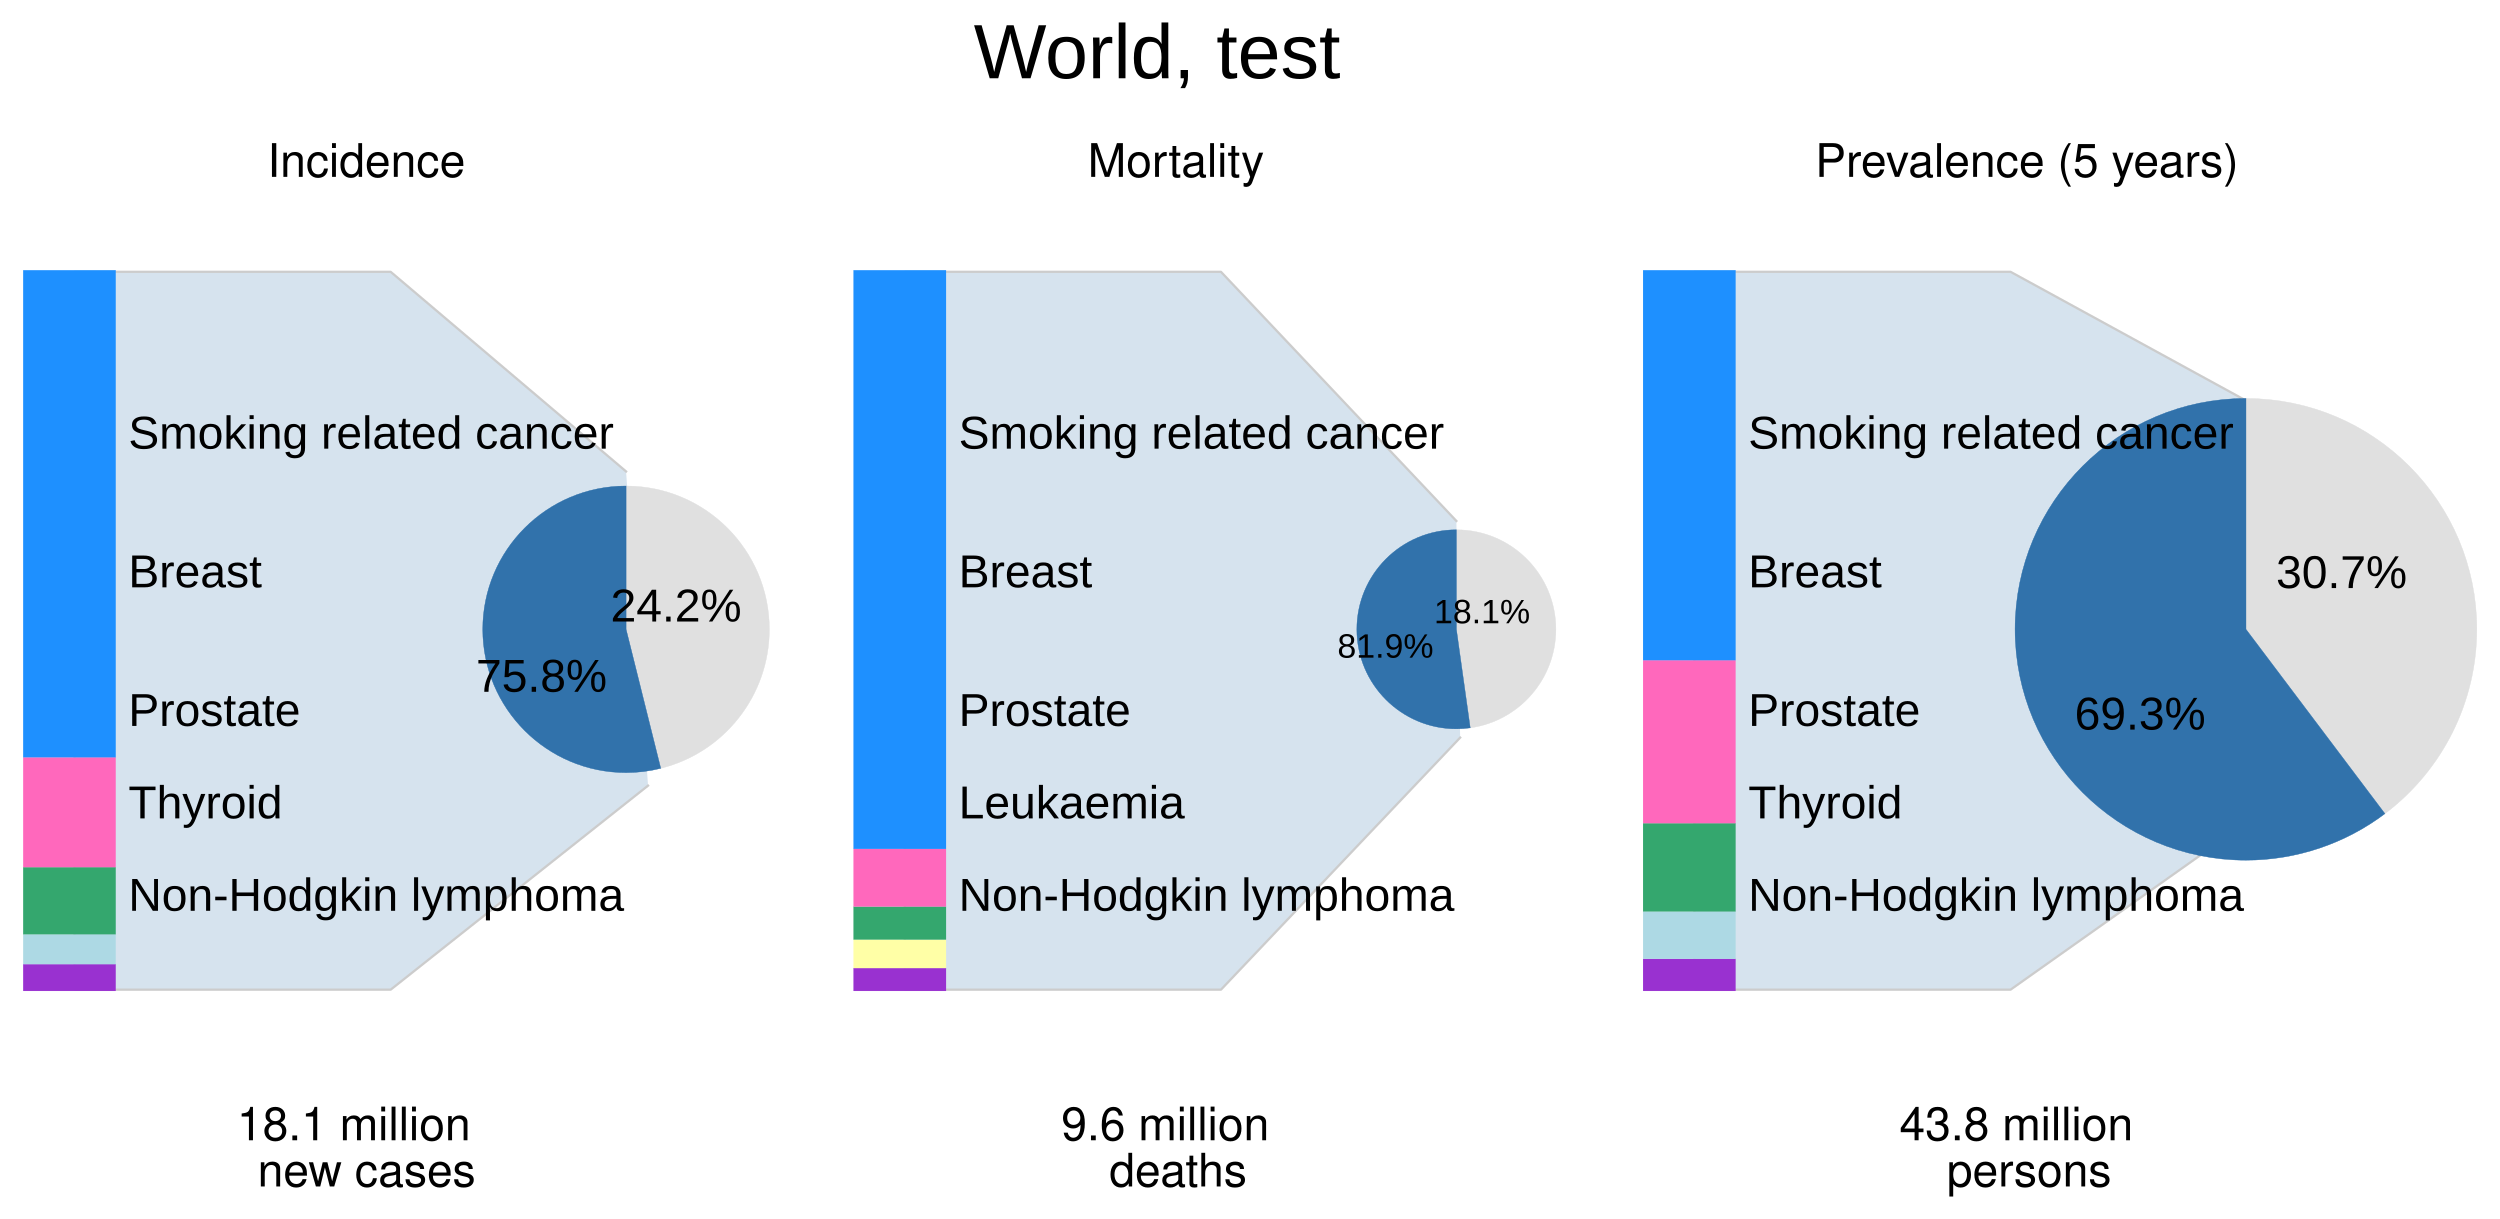
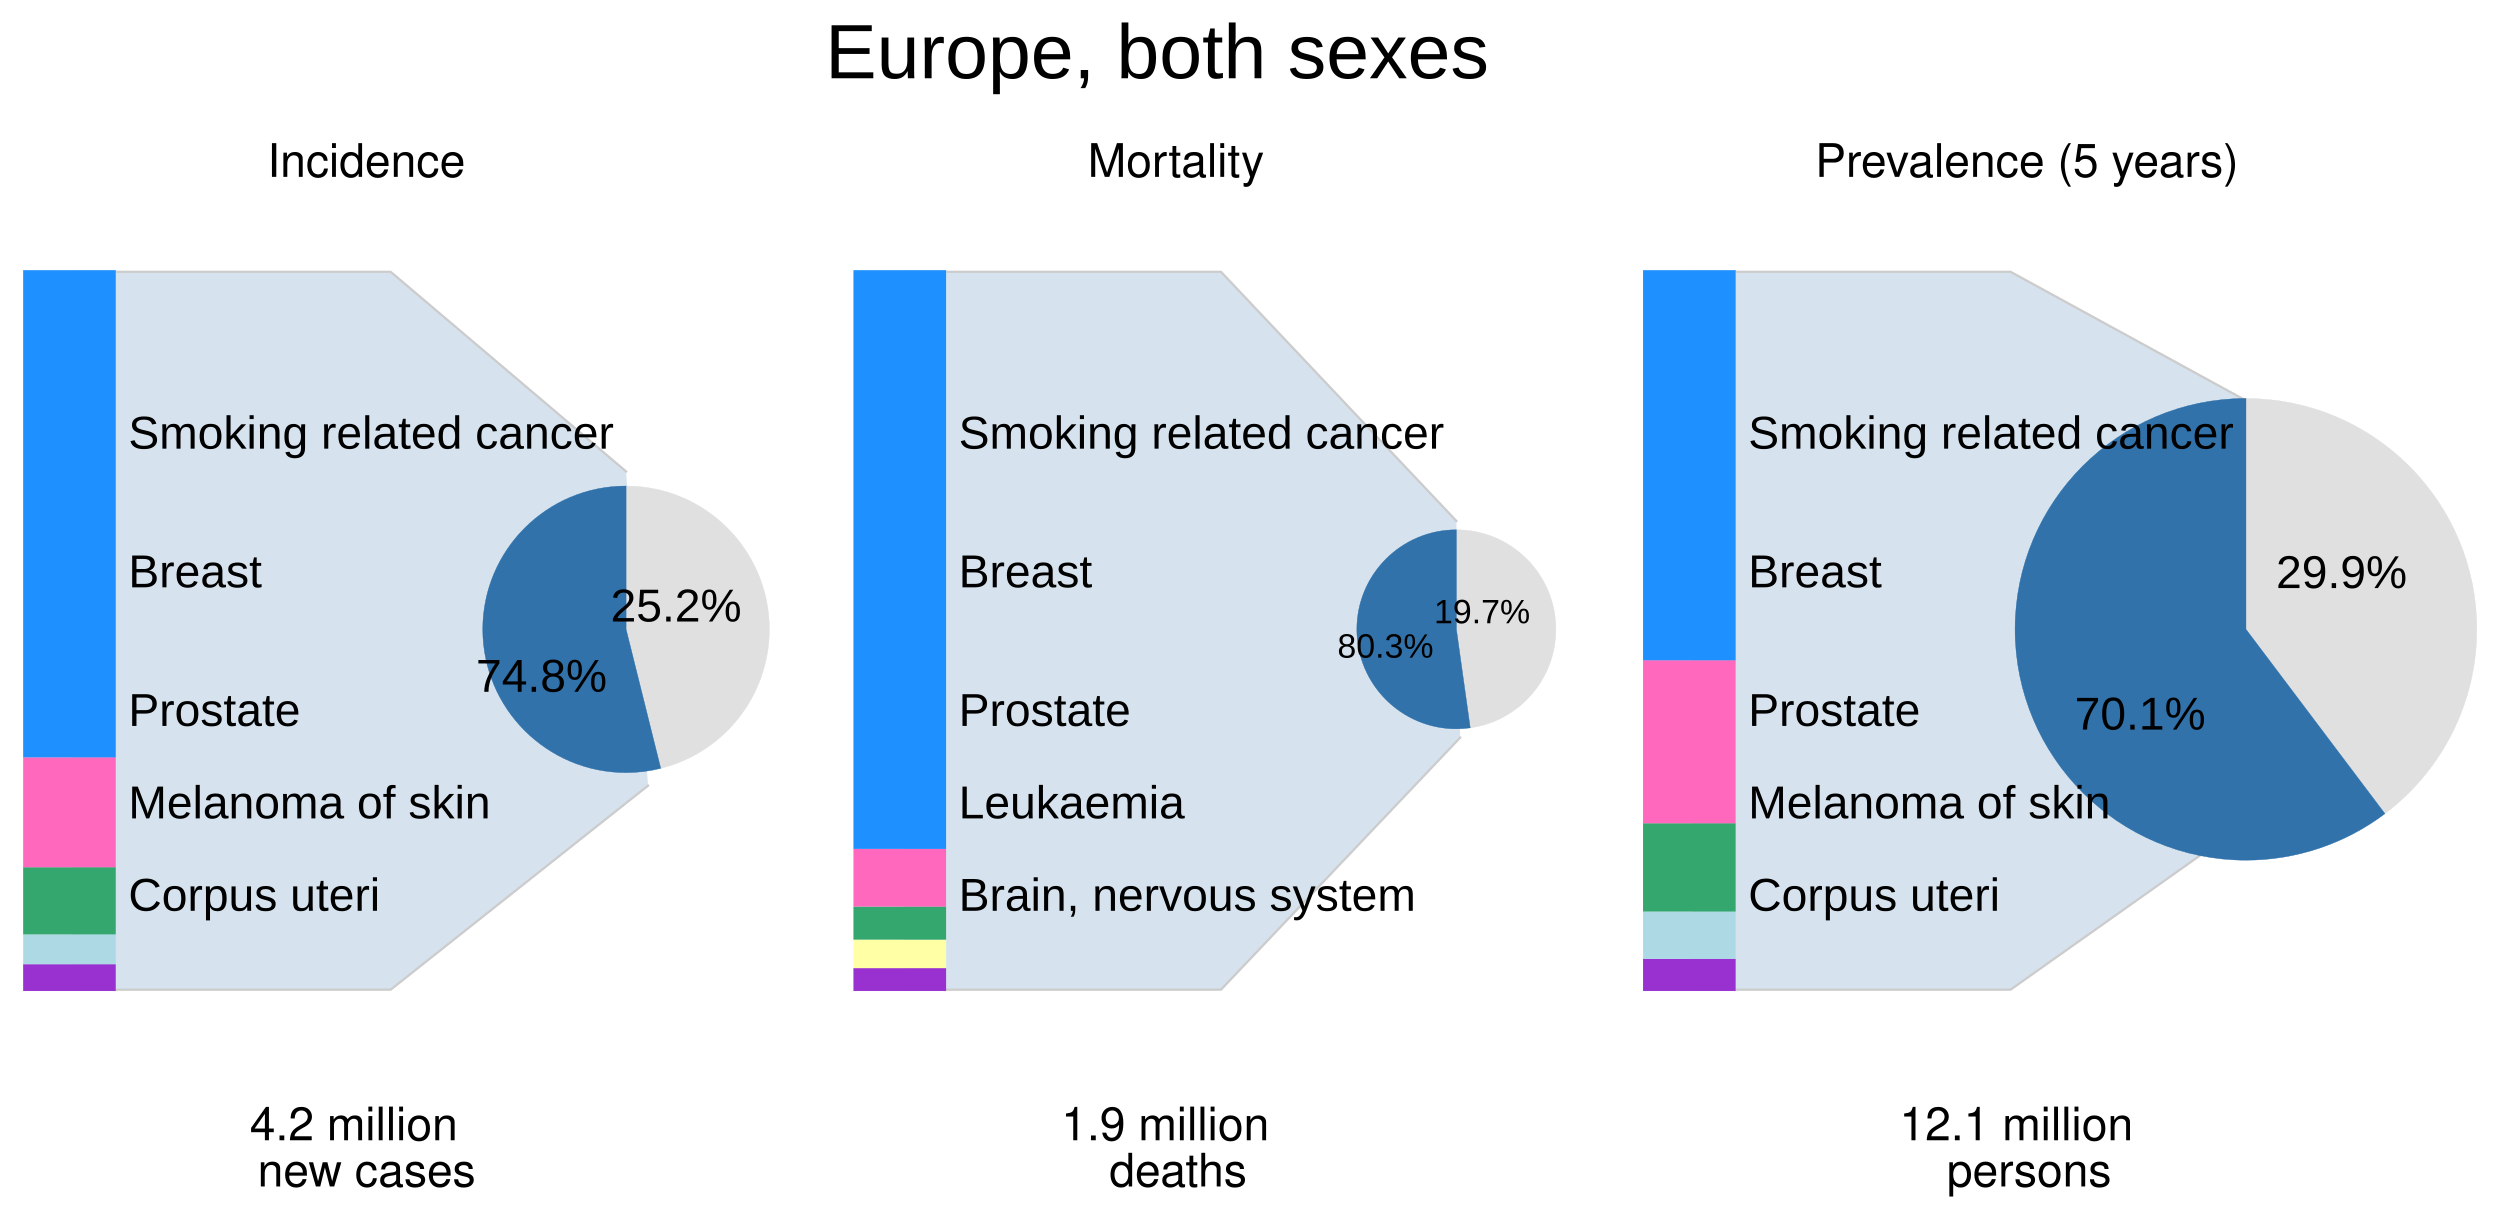
<svg xmlns="http://www.w3.org/2000/svg" version="1.1" id="svg2" xml:space="preserve" width="1082.015" height="527.501" viewBox="0 0 1082.015 527.501">
  <defs id="defs6" />
  <g id="g10" transform="matrix(1.333333,0,0,-1.333333,-127.1069,467.4236)">
    <text xml:space="preserve" style="color:#000000;font-style:normal;font-variant:normal;font-weight:normal;font-stretch:normal;font-size:15px;line-height:100%;font-family:Helvetica;-inkscape-font-specification:Helvetica;font-variant-ligatures:normal;font-variant-position:normal;font-variant-caps:normal;font-variant-numeric:normal;font-variant-alternates:normal;font-feature-settings:normal;text-indent:0;text-align:center;text-decoration:none;text-decoration-line:none;text-decoration-style:solid;text-decoration-color:#000000;letter-spacing:normal;word-spacing:normal;text-transform:none;writing-mode:lr-tb;direction:ltr;text-orientation:mixed;dominant-baseline:auto;baseline-shift:baseline;text-anchor:middle;white-space:normal;shape-padding:0;clip-rule:nonzero;display:inline;overflow:visible;visibility:visible;opacity:1;isolation:auto;mix-blend-mode:normal;color-interpolation:sRGB;color-interpolation-filters:linearRGB;solid-color:#000000;solid-opacity:1;vector-effect:none;fill:#000000;fill-opacity:1;fill-rule:nonzero;stroke:none;stroke-width:0.397;stroke-linecap:butt;stroke-linejoin:miter;stroke-miterlimit:10;stroke-dasharray:none;stroke-dashoffset:0;stroke-opacity:1;color-rendering:auto;image-rendering:auto;shape-rendering:auto;text-rendering:auto;enable-background:accumulate" x="224.763" y="19.577" id="text1471" transform="scale(1,-1)">
-       <tspan id="tspan1469" x="224.763" y="19.577" style="font-size:15px;stroke-width:0.397">18.1 million</tspan>
+       <tspan id="tspan1469" x="224.763" y="19.577" style="font-size:15px;stroke-width:0.397">4.2 million</tspan>
      <tspan x="224.763" y="34.577" style="font-size:15px;stroke-width:0.397" id="tspan1477">new cases</tspan>
    </text>
    <text xml:space="preserve" style="color:#000000;font-style:normal;font-variant:normal;font-weight:normal;font-stretch:normal;font-size:15px;line-height:100%;font-family:Helvetica;-inkscape-font-specification:Helvetica;font-variant-ligatures:normal;font-variant-position:normal;font-variant-caps:normal;font-variant-numeric:normal;font-variant-alternates:normal;font-feature-settings:normal;text-indent:0;text-align:center;text-decoration:none;text-decoration-line:none;text-decoration-style:solid;text-decoration-color:#000000;letter-spacing:normal;word-spacing:normal;text-transform:none;writing-mode:lr-tb;direction:ltr;text-orientation:mixed;dominant-baseline:auto;baseline-shift:baseline;text-anchor:middle;white-space:normal;shape-padding:0;clip-rule:nonzero;display:inline;overflow:visible;visibility:visible;opacity:1;isolation:auto;mix-blend-mode:normal;color-interpolation:sRGB;color-interpolation-filters:linearRGB;solid-color:#000000;solid-opacity:1;vector-effect:none;fill:#000000;fill-opacity:1;fill-rule:nonzero;stroke:none;stroke-width:0.397;stroke-linecap:butt;stroke-linejoin:miter;stroke-miterlimit:10;stroke-dasharray:none;stroke-dashoffset:0;stroke-opacity:1;color-rendering:auto;image-rendering:auto;shape-rendering:auto;text-rendering:auto;enable-background:accumulate" x="224.675" y="-293.159" id="text1471-0" transform="scale(1,-1)">
      <tspan x="224.675" y="-293.159" style="font-size:15px;stroke-width:0.397" id="tspan1477-7">Incidence</tspan>
    </text>
    <text transform="scale(1,-1)" id="text2142" y="-293.159" x="487.472" style="color:#000000;font-style:normal;font-variant:normal;font-weight:normal;font-stretch:normal;font-size:15px;line-height:100%;font-family:Helvetica;-inkscape-font-specification:Helvetica;font-variant-ligatures:normal;font-variant-position:normal;font-variant-caps:normal;font-variant-numeric:normal;font-variant-alternates:normal;font-feature-settings:normal;text-indent:0;text-align:center;text-decoration:none;text-decoration-line:none;text-decoration-style:solid;text-decoration-color:#000000;letter-spacing:normal;word-spacing:normal;text-transform:none;writing-mode:lr-tb;direction:ltr;text-orientation:mixed;dominant-baseline:auto;baseline-shift:baseline;text-anchor:middle;white-space:normal;shape-padding:0;clip-rule:nonzero;display:inline;overflow:visible;visibility:visible;opacity:1;isolation:auto;mix-blend-mode:normal;color-interpolation:sRGB;color-interpolation-filters:linearRGB;solid-color:#000000;solid-opacity:1;vector-effect:none;fill:#000000;fill-opacity:1;fill-rule:nonzero;stroke:none;stroke-width:0.397;stroke-linecap:butt;stroke-linejoin:miter;stroke-miterlimit:10;stroke-dasharray:none;stroke-dashoffset:0;stroke-opacity:1;color-rendering:auto;image-rendering:auto;shape-rendering:auto;text-rendering:auto;enable-background:accumulate" xml:space="preserve">
      <tspan id="tspan2140" style="font-size:15px;stroke-width:0.397" y="-293.159" x="487.472">Mortality</tspan>
    </text>
    <text transform="scale(1,-1)" id="text2152" y="19.577" x="488.171" style="color:#000000;font-style:normal;font-variant:normal;font-weight:normal;font-stretch:normal;font-size:15px;line-height:100%;font-family:Helvetica;-inkscape-font-specification:Helvetica;font-variant-ligatures:normal;font-variant-position:normal;font-variant-caps:normal;font-variant-numeric:normal;font-variant-alternates:normal;font-feature-settings:normal;text-indent:0;text-align:center;text-decoration:none;text-decoration-line:none;text-decoration-style:solid;text-decoration-color:#000000;letter-spacing:normal;word-spacing:normal;text-transform:none;writing-mode:lr-tb;direction:ltr;text-orientation:mixed;dominant-baseline:auto;baseline-shift:baseline;text-anchor:middle;white-space:normal;shape-padding:0;clip-rule:nonzero;display:inline;overflow:visible;visibility:visible;opacity:1;isolation:auto;mix-blend-mode:normal;color-interpolation:sRGB;color-interpolation-filters:linearRGB;solid-color:#000000;solid-opacity:1;vector-effect:none;fill:#000000;fill-opacity:1;fill-rule:nonzero;stroke:none;stroke-width:0.397;stroke-linecap:butt;stroke-linejoin:miter;stroke-miterlimit:10;stroke-dasharray:none;stroke-dashoffset:0;stroke-opacity:1;color-rendering:auto;image-rendering:auto;shape-rendering:auto;text-rendering:auto;enable-background:accumulate" xml:space="preserve">
-       <tspan style="font-size:15px;stroke-width:0.397" y="19.577" x="488.171" id="tspan2148">9.6 million</tspan>
+       <tspan style="font-size:15px;stroke-width:0.397" y="19.577" x="488.171" id="tspan2148">1.9 million</tspan>
      <tspan id="tspan2150" style="font-size:15px;stroke-width:0.397" y="34.577" x="488.171">deaths</tspan>
    </text>
    <text xml:space="preserve" style="color:#000000;font-style:normal;font-variant:normal;font-weight:normal;font-stretch:normal;font-size:15px;line-height:100%;font-family:Helvetica;-inkscape-font-specification:Helvetica;font-variant-ligatures:normal;font-variant-position:normal;font-variant-caps:normal;font-variant-numeric:normal;font-variant-alternates:normal;font-feature-settings:normal;text-indent:0;text-align:center;text-decoration:none;text-decoration-line:none;text-decoration-style:solid;text-decoration-color:#000000;letter-spacing:normal;word-spacing:normal;text-transform:none;writing-mode:lr-tb;direction:ltr;text-orientation:mixed;dominant-baseline:auto;baseline-shift:baseline;text-anchor:middle;white-space:normal;shape-padding:0;clip-rule:nonzero;display:inline;overflow:visible;visibility:visible;opacity:1;isolation:auto;mix-blend-mode:normal;color-interpolation:sRGB;color-interpolation-filters:linearRGB;solid-color:#000000;solid-opacity:1;vector-effect:none;fill:#000000;fill-opacity:1;fill-rule:nonzero;stroke:none;stroke-width:0.397;stroke-linecap:butt;stroke-linejoin:miter;stroke-miterlimit:10;stroke-dasharray:none;stroke-dashoffset:0;stroke-opacity:1;color-rendering:auto;image-rendering:auto;shape-rendering:auto;text-rendering:auto;enable-background:accumulate" x="763.698" y="-293.159" id="text1115" transform="scale(1,-1)">
      <tspan x="763.698" y="-293.159" style="font-size:15px;stroke-width:0.397" id="tspan1113">Prevalence (5 years)</tspan>
    </text>
    <text xml:space="preserve" style="color:#000000;font-style:normal;font-variant:normal;font-weight:normal;font-stretch:normal;font-size:15px;line-height:100%;font-family:Helvetica;-inkscape-font-specification:Helvetica;font-variant-ligatures:normal;font-variant-position:normal;font-variant-caps:normal;font-variant-numeric:normal;font-variant-alternates:normal;font-feature-settings:normal;text-indent:0;text-align:center;text-decoration:none;text-decoration-line:none;text-decoration-style:solid;text-decoration-color:#000000;letter-spacing:normal;word-spacing:normal;text-transform:none;writing-mode:lr-tb;direction:ltr;text-orientation:mixed;dominant-baseline:auto;baseline-shift:baseline;text-anchor:middle;white-space:normal;shape-padding:0;clip-rule:nonzero;display:inline;overflow:visible;visibility:visible;opacity:1;isolation:auto;mix-blend-mode:normal;color-interpolation:sRGB;color-interpolation-filters:linearRGB;solid-color:#000000;solid-opacity:1;vector-effect:none;fill:#000000;fill-opacity:1;fill-rule:nonzero;stroke:none;stroke-width:0.397;stroke-linecap:butt;stroke-linejoin:miter;stroke-miterlimit:10;stroke-dasharray:none;stroke-dashoffset:0;stroke-opacity:1;color-rendering:auto;image-rendering:auto;shape-rendering:auto;text-rendering:auto;enable-background:accumulate" x="764.423" y="19.577" id="text1471-08" transform="scale(1,-1)">
-       <tspan id="tspan1469-0" x="764.423" y="19.577" style="font-size:15px;stroke-width:0.397">43.8 million</tspan>
+       <tspan id="tspan1469-0" x="764.423" y="19.577" style="font-size:15px;stroke-width:0.397">12.1 million</tspan>
      <tspan x="764.423" y="34.577" style="font-size:15px;stroke-width:0.397" id="tspan1477-2">persons</tspan>
    </text>
    <text xml:space="preserve" style="font-style:normal;font-variant:normal;font-weight:normal;font-stretch:normal;font-size:25px;line-height:0%;font-family:Arial;-inkscape-font-specification:Arial;text-align:center;letter-spacing:0px;word-spacing:0px;text-anchor:middle;fill:#000000;fill-opacity:1;stroke:none;stroke-width:0.938" x="488.292" y="-325.172" id="text3385-2" transform="scale(1,-1)">
-       <tspan id="tspan3387-1" x="488.292" y="-325.172" style="font-size:25px;line-height:1.25;text-align:center;text-anchor:middle;stroke-width:0.938">World, test</tspan>
+       <tspan id="tspan3387-1" x="488.292" y="-325.172" style="font-size:25px;line-height:1.25;text-align:center;text-anchor:middle;stroke-width:0.938">Europe, both sexes</tspan>
    </text>
    <path id="path4222-6" d="m 298.555,197.528 -76.424,64.812 H 119.508 V 29.32 h 102.637 l 83.542,66.226" style="opacity:0.2;fill:#3172ab;fill-opacity:1;stroke:#000000;stroke-width:0.75;stroke-linecap:square;stroke-linejoin:bevel;stroke-miterlimit:10;stroke-dasharray:none;stroke-opacity:1" />
    <path id="path4222-4-2" d="m 568.076,181.458 -76.424,80.883 H 389.028 V 29.32 h 102.637 l 77.637,81.819" style="opacity:0.2;fill:#3172ab;fill-opacity:1;stroke:#000000;stroke-width:0.75;stroke-linecap:square;stroke-linejoin:bevel;stroke-miterlimit:10;stroke-dasharray:none;stroke-opacity:1" />
    <path id="path4222-8-9" d="m 824.38,220.538 -76.425,41.802 H 645.332 V 29.32 h 102.637 l 62.243,44.082" style="opacity:0.2;fill:#3172ab;fill-opacity:1;stroke:#000000;stroke-width:0.75;stroke-linecap:square;stroke-linejoin:bevel;stroke-miterlimit:10;stroke-dasharray:none;stroke-opacity:1" />
    <g id="g1952" transform="matrix(0.8226716,0,0,0.8226716,-4.13529,-394.4923)" style="stroke-width:1.216">
      <path d="m 367.936,657.346 13.679,-54.861 c 25.186,6.28 42.862,28.904 42.862,54.861 0,31.227 -25.315,56.542 -56.541,56.542" style="fill:#e0e0e0;fill-opacity:1;fill-rule:nonzero;stroke:none;stroke-width:0.122" id="path16-6" />
      <path d="m 367.936,657.346 13.679,-54.861 c 25.186,6.28 42.862,28.904 42.862,54.861 0,31.227 -25.315,56.542 -56.541,56.542 z" style="fill:none;stroke:#dcdcdc;stroke-width:0.146;stroke-linecap:butt;stroke-linejoin:miter;stroke-miterlimit:10;stroke-dasharray:none;stroke-opacity:1" id="path18-3" />
      <path d="m 367.936,657.346 v 56.542 c -31.227,0 -56.541,-25.315 -56.541,-56.542 0,-31.226 25.315,-56.541 56.541,-56.541 4.611,0 9.205,0.564 13.679,1.679" style="fill:#3172ab;fill-opacity:1;fill-rule:nonzero;stroke:none;stroke-width:0.122" id="path20-1" />
      <path d="m 367.936,657.346 v 56.542 c -31.227,0 -56.541,-25.315 -56.541,-56.542 0,-31.226 25.315,-56.541 56.541,-56.541 4.611,0 9.205,0.564 13.679,1.679 z" style="fill:none;stroke:#1a62a2;stroke-width:0.146;stroke-linecap:butt;stroke-linejoin:miter;stroke-miterlimit:10;stroke-dasharray:none;stroke-opacity:1" id="path22-6" />
    </g>
    <g id="g1958" transform="matrix(0.5713111,0,0,0.5713111,284.865,-229.2614)" style="stroke-width:1.75">
      <path d="m 495.72,657.346 7.869,-55.991 c 27.912,3.923 48.672,27.805 48.672,55.991 0,31.227 -25.314,56.542 -56.541,56.542" style="fill:#e0e0e0;fill-opacity:1;fill-rule:nonzero;stroke:none;stroke-width:0.175" id="path32-4" />
      <path d="m 495.72,657.346 7.869,-55.991 c 27.912,3.923 48.672,27.805 48.672,55.991 0,31.227 -25.314,56.542 -56.541,56.542 z" style="fill:none;stroke:#dcdcdc;stroke-width:0.21;stroke-linecap:butt;stroke-linejoin:miter;stroke-miterlimit:10;stroke-dasharray:none;stroke-opacity:1" id="path34-28" />
      <path d="m 495.72,657.346 v 56.542 c -31.227,0 -56.541,-25.315 -56.541,-56.542 0,-31.226 25.314,-56.541 56.541,-56.541 2.632,0 5.263,0.184 7.869,0.55" style="fill:#3172ab;fill-opacity:1;fill-rule:nonzero;stroke:none;stroke-width:0.175" id="path36-3" />
      <path d="m 495.72,657.346 v 56.542 c -31.227,0 -56.541,-25.315 -56.541,-56.542 0,-31.226 25.314,-56.541 56.541,-56.541 2.632,0 5.263,0.184 7.869,0.55 z" style="fill:none;stroke:#1a62a2;stroke-width:0.21;stroke-linecap:butt;stroke-linejoin:miter;stroke-miterlimit:10;stroke-dasharray:none;stroke-opacity:1" id="path38-0" />
    </g>
    <g id="g1964" transform="matrix(1.325402,0,0,1.325402,-1.997936,-724.9602)" style="stroke-width:0.754">
      <path d="m 623.492,657.346 34.027,-45.156 c 14.177,10.684 22.514,27.404 22.514,45.156 0,31.227 -25.315,56.542 -56.541,56.542" style="fill:#e0e0e0;fill-opacity:1;fill-rule:nonzero;stroke:none;stroke-width:0.075" id="path48-0" />
      <path d="m 623.492,657.346 34.027,-45.156 c 14.177,10.684 22.514,27.404 22.514,45.156 0,31.227 -25.315,56.542 -56.541,56.542 z" style="fill:none;stroke:#dcdcdc;stroke-width:0.091;stroke-linecap:butt;stroke-linejoin:miter;stroke-miterlimit:10;stroke-dasharray:none;stroke-opacity:1" id="path50-4" />
      <path d="m 623.492,657.346 v 56.542 c -31.227,0 -56.542,-25.315 -56.542,-56.542 0,-31.226 25.315,-56.541 56.542,-56.541 12.277,0 24.222,3.997 34.027,11.385" style="fill:#3172ab;fill-opacity:1;fill-rule:nonzero;stroke:none;stroke-width:0.075" id="path52-3" />
      <path d="m 623.492,657.346 v 56.542 c -31.227,0 -56.542,-25.315 -56.542,-56.542 0,-31.226 25.315,-56.541 56.542,-56.541 12.277,0 24.222,3.997 34.027,11.385 z" style="fill:none;stroke:#1a62a2;stroke-width:0.091;stroke-linecap:butt;stroke-linejoin:miter;stroke-miterlimit:10;stroke-dasharray:none;stroke-opacity:1" id="path54-7" />
    </g>
    <text id="text4286-3-3" y="-148.815" x="322.606" style="font-style:normal;font-variant:normal;font-weight:normal;font-stretch:normal;font-size:11.25px;line-height:0%;font-family:Arial;-inkscape-font-specification:Arial;text-align:center;letter-spacing:0px;word-spacing:0px;text-anchor:middle;fill:#000000;fill-opacity:1;stroke:none;stroke-width:0.938" xml:space="preserve" transform="scale(1,-1)">
-       <tspan y="-148.815" x="322.606" id="tspan4288-3-3" style="font-size:15px;line-height:0.9;stroke-width:0.938">24.2%</tspan>
+       <tspan y="-148.815" x="322.606" id="tspan4288-3-3" style="font-size:15px;line-height:0.9;stroke-width:0.938">25.2%</tspan>
    </text>
    <text xml:space="preserve" style="font-style:normal;font-variant:normal;font-weight:normal;font-stretch:normal;font-size:11.25px;line-height:0%;font-family:Arial;-inkscape-font-specification:Arial;text-align:center;letter-spacing:0px;word-spacing:0px;text-anchor:middle;fill:#000000;fill-opacity:1;stroke:none;stroke-width:0.938" x="278.933" y="-126.009" id="text3475-8-3-8" transform="scale(1,-1)">
-       <tspan id="tspan3477-9-1-5" x="278.933" y="-126.009" style="font-size:15px;line-height:0.9;stroke-width:0.938">75.8%</tspan>
+       <tspan id="tspan3477-9-1-5" x="278.933" y="-126.009" style="font-size:15px;line-height:0.9;stroke-width:0.938">74.8%</tspan>
    </text>
    <text id="text4286-3-8-6" y="-148.242" x="584.062" style="font-style:normal;font-variant:normal;font-weight:normal;font-stretch:normal;font-size:11.004px;line-height:0%;font-family:Arial;-inkscape-font-specification:Arial;text-align:center;letter-spacing:0px;word-spacing:0px;text-anchor:middle;fill:#000000;fill-opacity:1;stroke:none;stroke-width:0.938" xml:space="preserve" transform="scale(1,-1)">
-       <tspan y="-148.242" x="584.062" id="tspan4288-3-2-6" style="font-size:11.004px;line-height:0.9;stroke-width:0.938">18.1%</tspan>
+       <tspan y="-148.242" x="584.062" id="tspan4288-3-2-6" style="font-size:11.004px;line-height:0.9;stroke-width:0.938">19.7%</tspan>
    </text>
    <text xml:space="preserve" style="font-style:normal;font-variant:normal;font-weight:normal;font-stretch:normal;font-size:11.004px;line-height:0%;font-family:Arial;-inkscape-font-specification:Arial;text-align:center;letter-spacing:0px;word-spacing:0px;text-anchor:middle;fill:#000000;fill-opacity:1;stroke:none;stroke-width:0.938" x="552.705" y="-137.082" id="text3475-8-3-2-6" transform="scale(1,-1)">
-       <tspan id="tspan3477-9-1-8-4" x="552.705" y="-137.082" style="font-size:11.004px;line-height:0.9;stroke-width:0.938">81.9%</tspan>
+       <tspan id="tspan3477-9-1-8-4" x="552.705" y="-137.082" style="font-size:11.004px;line-height:0.9;stroke-width:0.938">80.3%</tspan>
    </text>
    <text id="text4286-3-85-5" y="-159.668" x="865.838" style="font-style:normal;font-variant:normal;font-weight:normal;font-stretch:normal;font-size:15px;line-height:0%;font-family:Arial;-inkscape-font-specification:Arial;text-align:center;letter-spacing:0px;word-spacing:0px;text-anchor:middle;fill:#000000;fill-opacity:1;stroke:none;stroke-width:0.938" xml:space="preserve" transform="scale(1,-1)">
-       <tspan y="-159.668" x="865.838" id="tspan4288-3-0-0" style="font-size:15px;line-height:0.9;stroke-width:0.938">30.7%</tspan>
+       <tspan y="-159.668" x="865.838" id="tspan4288-3-0-0" style="font-size:15px;line-height:0.9;stroke-width:0.938">29.9%</tspan>
    </text>
    <text xml:space="preserve" style="font-style:normal;font-variant:normal;font-weight:normal;font-stretch:normal;font-size:15px;line-height:0%;font-family:Arial;-inkscape-font-specification:Arial;text-align:center;letter-spacing:0px;word-spacing:0px;text-anchor:middle;fill:#000000;fill-opacity:1;stroke:none;stroke-width:0.938" x="800.453" y="-113.734" id="text3475-8-3-0-8" transform="scale(1,-1)">
-       <tspan id="tspan3477-9-1-3-3" x="800.453" y="-113.734" style="font-size:15px;line-height:0.9;stroke-width:0.938">69.3%</tspan>
+       <tspan id="tspan3477-9-1-3-3" x="800.453" y="-113.734" style="font-size:15px;line-height:0.9;stroke-width:0.938">70.1%</tspan>
    </text>
-     <text id="text4754-3" y="-178.536" x="137.002" style="font-style:normal;font-variant:normal;font-weight:normal;font-stretch:normal;font-size:11.25px;line-height:0%;font-family:Arial;-inkscape-font-specification:Arial;text-align:start;letter-spacing:0px;word-spacing:0px;text-anchor:start;fill:#000000;fill-opacity:1;stroke:none;stroke-width:0.938" xml:space="preserve" transform="scale(1,-1)">
+     <text id="text4754-3" y="-186.376" x="137.002" style="font-style:normal;font-variant:normal;font-weight:normal;font-stretch:normal;font-size:11.25px;line-height:0%;font-family:Arial;-inkscape-font-specification:Arial;text-align:start;letter-spacing:0px;word-spacing:0px;text-anchor:start;fill:#000000;fill-opacity:1;stroke:none;stroke-width:0.938" xml:space="preserve" transform="scale(1,-1)">
      <tspan y="-204.922" x="137.002" id="tspan4756-9" style="font-size:15px;line-height:0.9;stroke-width:0.938">Smoking related cancer</tspan>
    </text>
-     <text transform="scale(1,-1)" xml:space="preserve" style="font-style:normal;font-variant:normal;font-weight:normal;font-stretch:normal;font-size:11.25px;line-height:0%;font-family:Arial;-inkscape-font-specification:Arial;text-align:start;letter-spacing:0px;word-spacing:0px;text-anchor:start;fill:#000000;fill-opacity:1;stroke:none;stroke-width:0.938" x="137.002" y="-81.629" id="text1981">
+     <text transform="scale(1,-1)" xml:space="preserve" style="font-style:normal;font-variant:normal;font-weight:normal;font-stretch:normal;font-size:11.25px;line-height:0%;font-family:Arial;-inkscape-font-specification:Arial;text-align:start;letter-spacing:0px;word-spacing:0px;text-anchor:start;fill:#000000;fill-opacity:1;stroke:none;stroke-width:0.938" x="137.002" y="-95.829" id="text1981">
      <tspan style="font-size:15px;line-height:0.9;stroke-width:0.938" id="tspan1979" x="137.002" y="-159.922">Breast</tspan>
    </text>
-     <text id="text1985" y="-52.894" x="137.002" style="font-style:normal;font-variant:normal;font-weight:normal;font-stretch:normal;font-size:11.25px;line-height:0%;font-family:Arial;-inkscape-font-specification:Arial;text-align:start;letter-spacing:0px;word-spacing:0px;text-anchor:start;fill:#000000;fill-opacity:1;stroke:none;stroke-width:0.938" xml:space="preserve" transform="scale(1,-1)">
+     <text id="text1985" y="-59.885" x="137.002" style="font-style:normal;font-variant:normal;font-weight:normal;font-stretch:normal;font-size:11.25px;line-height:0%;font-family:Arial;-inkscape-font-specification:Arial;text-align:start;letter-spacing:0px;word-spacing:0px;text-anchor:start;fill:#000000;fill-opacity:1;stroke:none;stroke-width:0.938" xml:space="preserve" transform="scale(1,-1)">
      <tspan y="-114.922" x="137.002" id="tspan1983" style="font-size:15px;line-height:0.9;stroke-width:0.938">Prostate</tspan>
    </text>
-     <text transform="scale(1,-1)" xml:space="preserve" style="font-style:normal;font-variant:normal;font-weight:normal;font-stretch:normal;font-size:11.25px;line-height:0%;font-family:Arial;-inkscape-font-specification:Arial;text-align:start;letter-spacing:0px;word-spacing:0px;text-anchor:start;fill:#000000;fill-opacity:1;stroke:none;stroke-width:0.938" x="137.002" y="-37.152" id="text1989">
-       <tspan style="font-size:15px;line-height:0.9;stroke-width:0.938" id="tspan1987" x="137.002" y="-84.922">Thyroid</tspan>
+     <text transform="scale(1,-1)" xml:space="preserve" style="font-style:normal;font-variant:normal;font-weight:normal;font-stretch:normal;font-size:11.25px;line-height:0%;font-family:Arial;-inkscape-font-specification:Arial;text-align:start;letter-spacing:0px;word-spacing:0px;text-anchor:start;fill:#000000;fill-opacity:1;stroke:none;stroke-width:0.938" x="137.002" y="-37.926" id="text1989">
+       <tspan style="font-size:15px;line-height:0.9;stroke-width:0.938" id="tspan1987" x="137.002" y="-84.922">Melanoma of skin</tspan>
    </text>
-     <text id="text1993" y="-27.957" x="137.002" style="font-style:normal;font-variant:normal;font-weight:normal;font-stretch:normal;font-size:11.25px;line-height:0%;font-family:Arial;-inkscape-font-specification:Arial;text-align:start;letter-spacing:0px;word-spacing:0px;text-anchor:start;fill:#000000;fill-opacity:1;stroke:none;stroke-width:0.938" xml:space="preserve" transform="scale(1,-1)">
-       <tspan y="-54.922" x="137.002" id="tspan1991" style="font-size:15px;line-height:0.9;stroke-width:0.938">Non-Hodgkin lymphoma</tspan>
+     <text id="text1993" y="-28.1" x="137.002" style="font-style:normal;font-variant:normal;font-weight:normal;font-stretch:normal;font-size:11.25px;line-height:0%;font-family:Arial;-inkscape-font-specification:Arial;text-align:start;letter-spacing:0px;word-spacing:0px;text-anchor:start;fill:#000000;fill-opacity:1;stroke:none;stroke-width:0.938" xml:space="preserve" transform="scale(1,-1)">
+       <tspan y="-54.922" x="137.002" id="tspan1991" style="font-size:15px;line-height:0.9;stroke-width:0.938">Corpus uteri</tspan>
    </text>
-     <text transform="scale(1,-1)" xml:space="preserve" style="font-style:normal;font-variant:normal;font-weight:normal;font-stretch:normal;font-size:11.25px;line-height:0%;font-family:Arial;-inkscape-font-specification:Arial;text-align:start;letter-spacing:0px;word-spacing:0px;text-anchor:start;fill:#000000;fill-opacity:1;stroke:none;stroke-width:0.938" x="406.522" y="-163.668" id="text2055">
+     <text transform="scale(1,-1)" xml:space="preserve" style="font-style:normal;font-variant:normal;font-weight:normal;font-stretch:normal;font-size:11.25px;line-height:0%;font-family:Arial;-inkscape-font-specification:Arial;text-align:start;letter-spacing:0px;word-spacing:0px;text-anchor:start;fill:#000000;fill-opacity:1;stroke:none;stroke-width:0.938" x="406.522" y="-167.556" id="text2055">
      <tspan style="font-size:15px;line-height:0.9;stroke-width:0.938" id="tspan2053" x="406.522" y="-204.922">Smoking related cancer</tspan>
    </text>
-     <text id="text2059" y="-60.366" x="406.522" style="font-style:normal;font-variant:normal;font-weight:normal;font-stretch:normal;font-size:11.25px;line-height:0%;font-family:Arial;-inkscape-font-specification:Arial;text-align:start;letter-spacing:0px;word-spacing:0px;text-anchor:start;fill:#000000;fill-opacity:1;stroke:none;stroke-width:0.938" xml:space="preserve" transform="scale(1,-1)">
+     <text id="text2059" y="-67.184" x="406.522" style="font-style:normal;font-variant:normal;font-weight:normal;font-stretch:normal;font-size:11.25px;line-height:0%;font-family:Arial;-inkscape-font-specification:Arial;text-align:start;letter-spacing:0px;word-spacing:0px;text-anchor:start;fill:#000000;fill-opacity:1;stroke:none;stroke-width:0.938" xml:space="preserve" transform="scale(1,-1)">
      <tspan y="-159.922" x="406.522" id="tspan2057" style="font-size:15px;line-height:0.9;stroke-width:0.938">Breast</tspan>
    </text>
-     <text transform="scale(1,-1)" xml:space="preserve" style="font-style:normal;font-variant:normal;font-weight:normal;font-stretch:normal;font-size:11.25px;line-height:0%;font-family:Arial;-inkscape-font-specification:Arial;text-align:start;letter-spacing:0px;word-spacing:0px;text-anchor:start;fill:#000000;fill-opacity:1;stroke:none;stroke-width:0.938" x="406.522" y="-45.637" id="text2063">
+     <text transform="scale(1,-1)" xml:space="preserve" style="font-style:normal;font-variant:normal;font-weight:normal;font-stretch:normal;font-size:11.25px;line-height:0%;font-family:Arial;-inkscape-font-specification:Arial;text-align:start;letter-spacing:0px;word-spacing:0px;text-anchor:start;fill:#000000;fill-opacity:1;stroke:none;stroke-width:0.938" x="406.522" y="-48.816" id="text2063">
      <tspan style="font-size:15px;line-height:0.9;stroke-width:0.938" id="tspan2061" x="406.522" y="-114.922">Prostate</tspan>
    </text>
-     <text id="text2067" y="-35.656" x="406.522" style="font-style:normal;font-variant:normal;font-weight:normal;font-stretch:normal;font-size:11.25px;line-height:0%;font-family:Arial;-inkscape-font-specification:Arial;text-align:start;letter-spacing:0px;word-spacing:0px;text-anchor:start;fill:#000000;fill-opacity:1;stroke:none;stroke-width:0.938" xml:space="preserve" transform="scale(1,-1)">
+     <text id="text2067" y="-36.163" x="406.522" style="font-style:normal;font-variant:normal;font-weight:normal;font-stretch:normal;font-size:11.25px;line-height:0%;font-family:Arial;-inkscape-font-specification:Arial;text-align:start;letter-spacing:0px;word-spacing:0px;text-anchor:start;fill:#000000;fill-opacity:1;stroke:none;stroke-width:0.938" xml:space="preserve" transform="scale(1,-1)">
      <tspan y="-84.922" x="406.522" id="tspan2065" style="font-size:15px;line-height:0.9;stroke-width:0.938">Leukaemia</tspan>
    </text>
-     <text transform="scale(1,-1)" xml:space="preserve" style="font-style:normal;font-variant:normal;font-weight:normal;font-stretch:normal;font-size:11.25px;line-height:0%;font-family:Arial;-inkscape-font-specification:Arial;text-align:start;letter-spacing:0px;word-spacing:0px;text-anchor:start;fill:#000000;fill-opacity:1;stroke:none;stroke-width:0.938" x="406.522" y="-27.322" id="text2071">
-       <tspan style="font-size:15px;line-height:0.9;stroke-width:0.938" id="tspan2069" x="406.522" y="-54.922">Non-Hodgkin lymphoma</tspan>
+     <text transform="scale(1,-1)" xml:space="preserve" style="font-style:normal;font-variant:normal;font-weight:normal;font-stretch:normal;font-size:11.25px;line-height:0%;font-family:Arial;-inkscape-font-specification:Arial;text-align:start;letter-spacing:0px;word-spacing:0px;text-anchor:start;fill:#000000;fill-opacity:1;stroke:none;stroke-width:0.938" x="406.522" y="-27.58" id="text2071">
+       <tspan style="font-size:15px;line-height:0.9;stroke-width:0.938" id="tspan2069" x="406.522" y="-54.922">Brain, nervous system</tspan>
    </text>
-     <text transform="scale(1,-1)" xml:space="preserve" style="font-style:normal;font-variant:normal;font-weight:normal;font-stretch:normal;font-size:11.25px;line-height:0%;font-family:Arial;-inkscape-font-specification:Arial;text-align:start;letter-spacing:0px;word-spacing:0px;text-anchor:start;fill:#000000;fill-opacity:1;stroke:none;stroke-width:0.938" x="662.826" y="-194.296" id="text2079">
+     <text transform="scale(1,-1)" xml:space="preserve" style="font-style:normal;font-variant:normal;font-weight:normal;font-stretch:normal;font-size:11.25px;line-height:0%;font-family:Arial;-inkscape-font-specification:Arial;text-align:start;letter-spacing:0px;word-spacing:0px;text-anchor:start;fill:#000000;fill-opacity:1;stroke:none;stroke-width:0.938" x="662.826" y="-203.156" id="text2079">
      <tspan style="font-size:15px;line-height:0.9;stroke-width:0.938" id="tspan2077" x="662.826" y="-204.922">Smoking related cancer</tspan>
    </text>
-     <text id="text2083" y="-104.527" x="662.826" style="font-style:normal;font-variant:normal;font-weight:normal;font-stretch:normal;font-size:11.25px;line-height:0%;font-family:Arial;-inkscape-font-specification:Arial;text-align:start;letter-spacing:0px;word-spacing:0px;text-anchor:start;fill:#000000;fill-opacity:1;stroke:none;stroke-width:0.938" xml:space="preserve" transform="scale(1,-1)">
+     <text id="text2083" y="-120.432" x="662.826" style="font-style:normal;font-variant:normal;font-weight:normal;font-stretch:normal;font-size:11.25px;line-height:0%;font-family:Arial;-inkscape-font-specification:Arial;text-align:start;letter-spacing:0px;word-spacing:0px;text-anchor:start;fill:#000000;fill-opacity:1;stroke:none;stroke-width:0.938" xml:space="preserve" transform="scale(1,-1)">
      <tspan y="-159.922" x="662.826" id="tspan2081" style="font-size:15px;line-height:0.9;stroke-width:0.938">Breast</tspan>
    </text>
-     <text transform="scale(1,-1)" xml:space="preserve" style="font-style:normal;font-variant:normal;font-weight:normal;font-stretch:normal;font-size:11.25px;line-height:0%;font-family:Arial;-inkscape-font-specification:Arial;text-align:start;letter-spacing:0px;word-spacing:0px;text-anchor:start;fill:#000000;fill-opacity:1;stroke:none;stroke-width:0.938" x="662.826" y="-63.733" id="text2087">
+     <text transform="scale(1,-1)" xml:space="preserve" style="font-style:normal;font-variant:normal;font-weight:normal;font-stretch:normal;font-size:11.25px;line-height:0%;font-family:Arial;-inkscape-font-specification:Arial;text-align:start;letter-spacing:0px;word-spacing:0px;text-anchor:start;fill:#000000;fill-opacity:1;stroke:none;stroke-width:0.938" x="662.826" y="-70.814" id="text2087">
      <tspan style="font-size:15px;line-height:0.9;stroke-width:0.938" id="tspan2085" x="662.826" y="-114.922">Prostate</tspan>
    </text>
-     <text id="text2091" y="-41.71" x="662.826" style="font-style:normal;font-variant:normal;font-weight:normal;font-stretch:normal;font-size:11.25px;line-height:0%;font-family:Arial;-inkscape-font-specification:Arial;text-align:start;letter-spacing:0px;word-spacing:0px;text-anchor:start;fill:#000000;fill-opacity:1;stroke:none;stroke-width:0.938" xml:space="preserve" transform="scale(1,-1)">
-       <tspan y="-84.922" x="662.826" id="tspan2089" style="font-size:15px;line-height:0.9;stroke-width:0.938">Thyroid</tspan>
+     <text id="text2091" y="-42.671" x="662.826" style="font-style:normal;font-variant:normal;font-weight:normal;font-stretch:normal;font-size:11.25px;line-height:0%;font-family:Arial;-inkscape-font-specification:Arial;text-align:start;letter-spacing:0px;word-spacing:0px;text-anchor:start;fill:#000000;fill-opacity:1;stroke:none;stroke-width:0.938" xml:space="preserve" transform="scale(1,-1)">
+       <tspan y="-84.922" x="662.826" id="tspan2089" style="font-size:15px;line-height:0.9;stroke-width:0.938">Melanoma of skin</tspan>
    </text>
-     <text transform="scale(1,-1)" xml:space="preserve" style="font-style:normal;font-variant:normal;font-weight:normal;font-stretch:normal;font-size:11.25px;line-height:0%;font-family:Arial;-inkscape-font-specification:Arial;text-align:start;letter-spacing:0px;word-spacing:0px;text-anchor:start;fill:#000000;fill-opacity:1;stroke:none;stroke-width:0.938" x="662.826" y="-28.813" id="text2095">
-       <tspan style="font-size:15px;line-height:0.9;stroke-width:0.938" id="tspan2093" x="662.826" y="-54.922">Non-Hodgkin lymphoma</tspan>
+     <text transform="scale(1,-1)" xml:space="preserve" style="font-style:normal;font-variant:normal;font-weight:normal;font-stretch:normal;font-size:11.25px;line-height:0%;font-family:Arial;-inkscape-font-specification:Arial;text-align:start;letter-spacing:0px;word-spacing:0px;text-anchor:start;fill:#000000;fill-opacity:1;stroke:none;stroke-width:0.938" x="662.826" y="-29.739" id="text2095">
+       <tspan style="font-size:15px;line-height:0.9;stroke-width:0.938" id="tspan2093" x="662.826" y="-54.922">Corpus uteri</tspan>
    </text>
  </g>
-   <g transform="matrix(0.04782746,0,0,-0.04782746,0,0)" id="g12">
-     <path id="path16" style="fill:#e0e0e0;fill-opacity:1;fill-rule:nonzero;stroke:none" d="m 1979.88,1439.95 1340.23,70.25 c -37.36,712.92 -626.33,1271.82 -1340.23,1271.82" />
-     <path id="path18" style="fill:none;stroke:#dcdcdc;stroke-width:1.2;stroke-linecap:butt;stroke-linejoin:miter;stroke-miterlimit:10;stroke-dasharray:none;stroke-opacity:1" d="m 1979.88,1439.95 1340.23,70.25 c -37.36,712.92 -626.33,1271.82 -1340.23,1271.82 z" />
-     <path id="path20" style="fill:#3172ab;fill-opacity:1;fill-rule:nonzero;stroke:none" d="m 1979.88,1439.95 v 1342.07 c -741.21,0 -1342.071,-600.86 -1342.071,-1342.07 0,-741.2 600.861,-1342.063 1342.071,-1342.063 741.2,0 1342.07,600.863 1342.07,1342.063 0,23.43 -0.62,46.85 -1.84,70.25" />
-     <path id="path22" style="fill:none;stroke:#1a62a2;stroke-width:1.2;stroke-linecap:butt;stroke-linejoin:miter;stroke-miterlimit:10;stroke-dasharray:none;stroke-opacity:1" d="m 1979.88,1439.95 v 1342.07 c -741.21,0 -1342.071,-600.86 -1342.071,-1342.07 0,-741.2 600.861,-1342.063 1342.071,-1342.063 741.2,0 1342.07,600.863 1342.07,1342.063 0,23.43 -0.62,46.85 -1.84,70.25 z" />
+   <g transform="matrix(0.04397581,0,0,-0.04397581,0,0)" id="g12">
+     <path id="path16" style="fill:#e0e0e0;fill-opacity:1;fill-rule:nonzero;stroke:none" d="m 1979.88,1439.95 1341.86,-23.42 c 0.14,7.81 0.21,15.62 0.21,23.42 0,741.21 -600.87,1342.07 -1342.07,1342.07" />
+     <path id="path18" style="fill:none;stroke:#dcdcdc;stroke-width:1.2;stroke-linecap:butt;stroke-linejoin:miter;stroke-miterlimit:10;stroke-dasharray:none;stroke-opacity:1" d="m 1979.88,1439.95 1341.86,-23.42 c 0.14,7.81 0.21,15.62 0.21,23.42 0,741.21 -600.87,1342.07 -1342.07,1342.07 z" />
+     <path id="path20" style="fill:#3172ab;fill-opacity:1;fill-rule:nonzero;stroke:none" d="m 1979.88,1439.95 v 1342.07 c -741.21,0 -1342.071,-600.86 -1342.071,-1342.07 0,-741.2 600.861,-1342.063 1342.071,-1342.063 732.07,0 1329.08,586.687 1341.86,1318.643" />
+     <path id="path22" style="fill:none;stroke:#1a62a2;stroke-width:1.2;stroke-linecap:butt;stroke-linejoin:miter;stroke-miterlimit:10;stroke-dasharray:none;stroke-opacity:1" d="m 1979.88,1439.95 v 1342.07 c -741.21,0 -1342.071,-600.86 -1342.071,-1342.07 0,-741.2 600.861,-1342.063 1342.071,-1342.063 732.07,0 1329.08,586.687 1341.86,1318.643 z" />
  </g>
  <g transform="matrix(0.0226505,0,0,-0.04522544,-2.559305,433.4504)" id="g12" style="stroke-width:3.124">
    <path id="path16" style="fill:#9931d0;fill-opacity:1;fill-rule:nonzero;stroke:none" d="m 555.523,100.801 h 1768.95 v 256.5 H 555.523 Z" />
    <path id="path18" style="fill:none;stroke:#9931d0;stroke-width:1.2;stroke-linecap:butt;stroke-linejoin:miter;stroke-miterlimit:10;stroke-dasharray:none;stroke-opacity:1" d="m 555.523,100.801 v 256.5 H 2324.48 v -256.5 H 555.523" />
    <path id="path20" style="fill:#add9e4;fill-opacity:1;fill-rule:nonzero;stroke:none" d="m 555.523,357.301 h 1768.95 V 642.824 H 555.523 Z" />
    <path id="path22" style="fill:none;stroke:#add9e4;stroke-width:1.2;stroke-linecap:butt;stroke-linejoin:miter;stroke-miterlimit:10;stroke-dasharray:none;stroke-opacity:1" d="M 555.523,357.301 V 642.824 H 2324.48 V 357.301 H 555.523" />
    <path id="path24" style="fill:#34a76e;fill-opacity:1;fill-rule:nonzero;stroke:none" d="m 555.523,642.824 h 1768.95 v 642.602 H 555.523 Z" />
    <path id="path26" style="fill:none;stroke:#34a76e;stroke-width:1.2;stroke-linecap:butt;stroke-linejoin:miter;stroke-miterlimit:10;stroke-dasharray:none;stroke-opacity:1" d="M 555.523,642.824 V 1285.43 H 2324.48 V 642.824 H 555.523" />
    <path id="path28" style="fill:#ff68bc;fill-opacity:1;fill-rule:nonzero;stroke:none" d="m 555.523,1285.43 h 1768.95 V 2336.86 H 555.523 Z" />
    <path id="path30" style="fill:none;stroke:#ff68bc;stroke-width:1.2;stroke-linecap:butt;stroke-linejoin:miter;stroke-miterlimit:10;stroke-dasharray:none;stroke-opacity:1" d="M 555.523,1285.43 V 2336.85 H 2324.48 V 1285.43 H 555.523" />
    <path id="path32" style="fill:#1e90ff;fill-opacity:1;fill-rule:nonzero;stroke:none" d="m 555.523,2336.85 h 1768.95 V 6998.4 H 555.523 Z" />
    <path id="path34" style="fill:none;stroke:#1e90ff;stroke-width:1.2;stroke-linecap:butt;stroke-linejoin:miter;stroke-miterlimit:10;stroke-dasharray:none;stroke-opacity:1" d="M 555.523,2336.85 V 6998.4 H 2324.48 V 2336.85 H 555.523" />
  </g>
-   <g transform="matrix(0.03477015,0,0,-0.03477015,400,0)" id="g12">
-     <path id="path16" style="fill:#e0e0e0;fill-opacity:1;fill-rule:nonzero;stroke:none" d="m 1979.88,1439.95 1216.32,567.19 c -220.42,472.7 -694.76,774.88 -1216.32,774.88" />
-     <path id="path18" style="fill:none;stroke:#dcdcdc;stroke-width:1.2;stroke-linecap:butt;stroke-linejoin:miter;stroke-miterlimit:10;stroke-dasharray:none;stroke-opacity:1" d="m 1979.88,1439.95 1216.32,567.19 c -220.42,472.7 -694.76,774.88 -1216.32,774.88 z" />
-     <path id="path20" style="fill:#3172ab;fill-opacity:1;fill-rule:nonzero;stroke:none" d="m 1979.88,1439.95 v 1342.07 c -741.21,0 -1342.071,-600.86 -1342.071,-1342.07 0,-741.2 600.861,-1342.063 1342.071,-1342.063 741.2,0 1342.07,600.863 1342.07,1342.063 0,195.98 -42.93,389.58 -125.75,567.19" />
-     <path id="path22" style="fill:none;stroke:#1a62a2;stroke-width:1.2;stroke-linecap:butt;stroke-linejoin:miter;stroke-miterlimit:10;stroke-dasharray:none;stroke-opacity:1" d="m 1979.88,1439.95 v 1342.07 c -741.21,0 -1342.071,-600.86 -1342.071,-1342.07 0,-741.2 600.861,-1342.063 1342.071,-1342.063 741.2,0 1342.07,600.863 1342.07,1342.063 0,195.98 -42.93,389.58 -125.75,567.19 z" />
+   <g transform="matrix(0.02980923,0,0,-0.02980923,400,0)" id="g12">
+     <path id="path16" style="fill:#e0e0e0;fill-opacity:1;fill-rule:nonzero;stroke:none" d="m 1979.88,1439.95 1268.95,436.94 c -186.49,541.59 -696.16,905.13 -1268.95,905.13" />
+     <path id="path18" style="fill:none;stroke:#dcdcdc;stroke-width:1.2;stroke-linecap:butt;stroke-linejoin:miter;stroke-miterlimit:10;stroke-dasharray:none;stroke-opacity:1" d="m 1979.88,1439.95 1268.95,436.94 c -186.49,541.59 -696.16,905.13 -1268.95,905.13 z" />
+     <path id="path20" style="fill:#3172ab;fill-opacity:1;fill-rule:nonzero;stroke:none" d="m 1979.88,1439.95 v 1342.07 c -741.21,0 -1342.071,-600.86 -1342.071,-1342.07 0,-741.2 600.861,-1342.063 1342.071,-1342.063 741.2,0 1342.07,600.863 1342.07,1342.063 0,148.69 -24.72,296.35 -73.12,436.94" />
+     <path id="path22" style="fill:none;stroke:#1a62a2;stroke-width:1.2;stroke-linecap:butt;stroke-linejoin:miter;stroke-miterlimit:10;stroke-dasharray:none;stroke-opacity:1" d="m 1979.88,1439.95 v 1342.07 c -741.21,0 -1342.071,-600.86 -1342.071,-1342.07 0,-741.2 600.861,-1342.063 1342.071,-1342.063 741.2,0 1342.07,600.863 1342.07,1342.063 0,148.69 -24.72,296.35 -73.12,436.94 z" />
  </g>
  <g transform="matrix(0.0226505,0,0,-0.04522544,356.8011,433.4504)" id="g12" style="stroke-width:3.124">
    <path id="path16" style="fill:#9931d0;fill-opacity:1;fill-rule:nonzero;stroke:none" d="m 555.523,100.801 h 1768.95 V 319.949 H 555.523 Z" />
    <path id="path18" style="fill:none;stroke:#9931d0;stroke-width:1.2;stroke-linecap:butt;stroke-linejoin:miter;stroke-miterlimit:10;stroke-dasharray:none;stroke-opacity:1" d="M 555.523,100.801 V 319.949 H 2324.48 V 100.801 H 555.523" />
    <path id="path20" style="fill:#ffffa6;fill-opacity:1;fill-rule:nonzero;stroke:none" d="m 555.523,319.949 h 1768.95 v 272.25 H 555.523 Z" />
    <path id="path22" style="fill:none;stroke:#ffffa6;stroke-width:1.2;stroke-linecap:butt;stroke-linejoin:miter;stroke-miterlimit:10;stroke-dasharray:none;stroke-opacity:1" d="m 555.523,319.949 v 272.25 H 2324.48 V 319.949 H 555.523" />
    <path id="path24" style="fill:#34a76e;fill-opacity:1;fill-rule:nonzero;stroke:none" d="m 555.523,592.199 h 1768.95 V 908.324 H 555.523 Z" />
    <path id="path26" style="fill:none;stroke:#34a76e;stroke-width:1.2;stroke-linecap:butt;stroke-linejoin:miter;stroke-miterlimit:10;stroke-dasharray:none;stroke-opacity:1" d="M 555.523,592.199 V 908.324 H 2324.48 V 592.199 H 555.523" />
    <path id="path28" style="fill:#ff68bc;fill-opacity:1;fill-rule:nonzero;stroke:none" d="m 555.523,908.324 h 1768.95 v 552.152 H 555.523 Z" />
    <path id="path30" style="fill:none;stroke:#ff68bc;stroke-width:1.2;stroke-linecap:butt;stroke-linejoin:miter;stroke-miterlimit:10;stroke-dasharray:none;stroke-opacity:1" d="M 555.523,908.324 V 1460.48 H 2324.48 V 908.324 H 555.523" />
    <path id="path32" style="fill:#1e90ff;fill-opacity:1;fill-rule:nonzero;stroke:none" d="m 555.523,1460.48 h 1768.95 V 6998.41 H 555.523 Z" />
    <path id="path34" style="fill:none;stroke:#1e90ff;stroke-width:1.2;stroke-linecap:butt;stroke-linejoin:miter;stroke-miterlimit:10;stroke-dasharray:none;stroke-opacity:1" d="M 555.523,1460.48 V 6998.4 H 2324.48 V 1460.48 H 555.523" />
  </g>
  <g transform="matrix(0.07447874,0,0,-0.07447874,800,0)" id="g12">
-     <path id="path16" style="fill:#e0e0e0;fill-opacity:1;fill-rule:nonzero;stroke:none" d="M 1979.88,1439.95 3241.01,980.941 c 53.54,147.109 80.94,302.459 80.94,459.009 0,741.21 -600.87,1342.07 -1342.07,1342.07" />
-     <path id="path18" style="fill:none;stroke:#dcdcdc;stroke-width:1.2;stroke-linecap:butt;stroke-linejoin:miter;stroke-miterlimit:10;stroke-dasharray:none;stroke-opacity:1" d="M 1979.88,1439.95 3241.01,980.941 c 53.54,147.109 80.94,302.459 80.94,459.009 0,741.21 -600.87,1342.07 -1342.07,1342.07 z" />
-     <path id="path20" style="fill:#3172ab;fill-opacity:1;fill-rule:nonzero;stroke:none" d="m 1979.88,1439.95 v 1342.07 c -741.21,0 -1342.071,-600.86 -1342.071,-1342.07 0,-741.2 600.861,-1342.063 1342.071,-1342.063 564.2,0 1068.16,352.879 1261.13,883.054" />
-     <path id="path22" style="fill:none;stroke:#1a62a2;stroke-width:1.2;stroke-linecap:butt;stroke-linejoin:miter;stroke-miterlimit:10;stroke-dasharray:none;stroke-opacity:1" d="m 1979.88,1439.95 v 1342.07 c -741.21,0 -1342.071,-600.86 -1342.071,-1342.07 0,-741.2 600.861,-1342.063 1342.071,-1342.063 564.2,0 1068.16,352.879 1261.13,883.054 z" />
+     <path id="path16" style="fill:#e0e0e0;fill-opacity:1;fill-rule:nonzero;stroke:none" d="m 1979.88,1439.95 1276.38,-414.72 c 43.52,133.94 65.69,273.9 65.69,414.72 0,741.21 -600.87,1342.07 -1342.07,1342.07" />
+     <path id="path18" style="fill:none;stroke:#dcdcdc;stroke-width:1.2;stroke-linecap:butt;stroke-linejoin:miter;stroke-miterlimit:10;stroke-dasharray:none;stroke-opacity:1" d="m 1979.88,1439.95 1276.38,-414.72 c 43.52,133.94 65.69,273.9 65.69,414.72 0,741.21 -600.87,1342.07 -1342.07,1342.07 z" />
+     <path id="path20" style="fill:#3172ab;fill-opacity:1;fill-rule:nonzero;stroke:none" d="m 1979.88,1439.95 v 1342.07 c -741.21,0 -1342.071,-600.86 -1342.071,-1342.07 0,-741.2 600.861,-1342.063 1342.071,-1342.063 581.41,0 1096.71,374.386 1276.38,927.343" />
+     <path id="path22" style="fill:none;stroke:#1a62a2;stroke-width:1.2;stroke-linecap:butt;stroke-linejoin:miter;stroke-miterlimit:10;stroke-dasharray:none;stroke-opacity:1" d="m 1979.88,1439.95 v 1342.07 c -741.21,0 -1342.071,-600.86 -1342.071,-1342.07 0,-741.2 600.861,-1342.063 1342.071,-1342.063 581.41,0 1096.71,374.386 1276.38,927.343 z" />
  </g>
  <g transform="matrix(0.0226505,0,0,-0.04522544,698.5395,433.4504)" id="g12" style="stroke-width:3.124">
    <path id="path16" style="fill:#9931d0;fill-opacity:1;fill-rule:nonzero;stroke:none" d="m 555.523,100.801 h 1768.95 V 407.926 H 555.523 Z" />
    <path id="path18" style="fill:none;stroke:#9931d0;stroke-width:1.2;stroke-linecap:butt;stroke-linejoin:miter;stroke-miterlimit:10;stroke-dasharray:none;stroke-opacity:1" d="M 555.523,100.801 V 407.926 H 2324.48 V 100.801 H 555.523" />
    <path id="path20" style="fill:#add9e4;fill-opacity:1;fill-rule:nonzero;stroke:none" d="m 555.523,407.926 h 1768.95 V 861.074 H 555.523 Z" />
    <path id="path22" style="fill:none;stroke:#add9e4;stroke-width:1.2;stroke-linecap:butt;stroke-linejoin:miter;stroke-miterlimit:10;stroke-dasharray:none;stroke-opacity:1" d="M 555.523,407.926 V 861.074 H 2324.48 V 407.926 H 555.523" />
    <path id="path24" style="fill:#34a76e;fill-opacity:1;fill-rule:nonzero;stroke:none" d="m 555.523,861.074 h 1768.95 v 845.102 H 555.523 Z" />
    <path id="path26" style="fill:none;stroke:#34a76e;stroke-width:1.2;stroke-linecap:butt;stroke-linejoin:miter;stroke-miterlimit:10;stroke-dasharray:none;stroke-opacity:1" d="M 555.523,861.074 V 1706.18 H 2324.48 V 861.074 H 555.523" />
    <path id="path28" style="fill:#ff68bc;fill-opacity:1;fill-rule:nonzero;stroke:none" d="m 555.523,1706.18 h 1768.95 V 3266.11 H 555.523 Z" />
    <path id="path30" style="fill:none;stroke:#ff68bc;stroke-width:1.2;stroke-linecap:butt;stroke-linejoin:miter;stroke-miterlimit:10;stroke-dasharray:none;stroke-opacity:1" d="M 555.523,1706.18 V 3266.1 H 2324.48 V 1706.18 H 555.523" />
    <path id="path32" style="fill:#1e90ff;fill-opacity:1;fill-rule:nonzero;stroke:none" d="m 555.523,3266.1 h 1768.95 V 6998.4 H 555.523 Z" />
    <path id="path34" style="fill:none;stroke:#1e90ff;stroke-width:1.2;stroke-linecap:butt;stroke-linejoin:miter;stroke-miterlimit:10;stroke-dasharray:none;stroke-opacity:1" d="M 555.523,3266.1 V 6998.4 H 2324.48 V 3266.1 H 555.523" />
  </g>
</svg>
